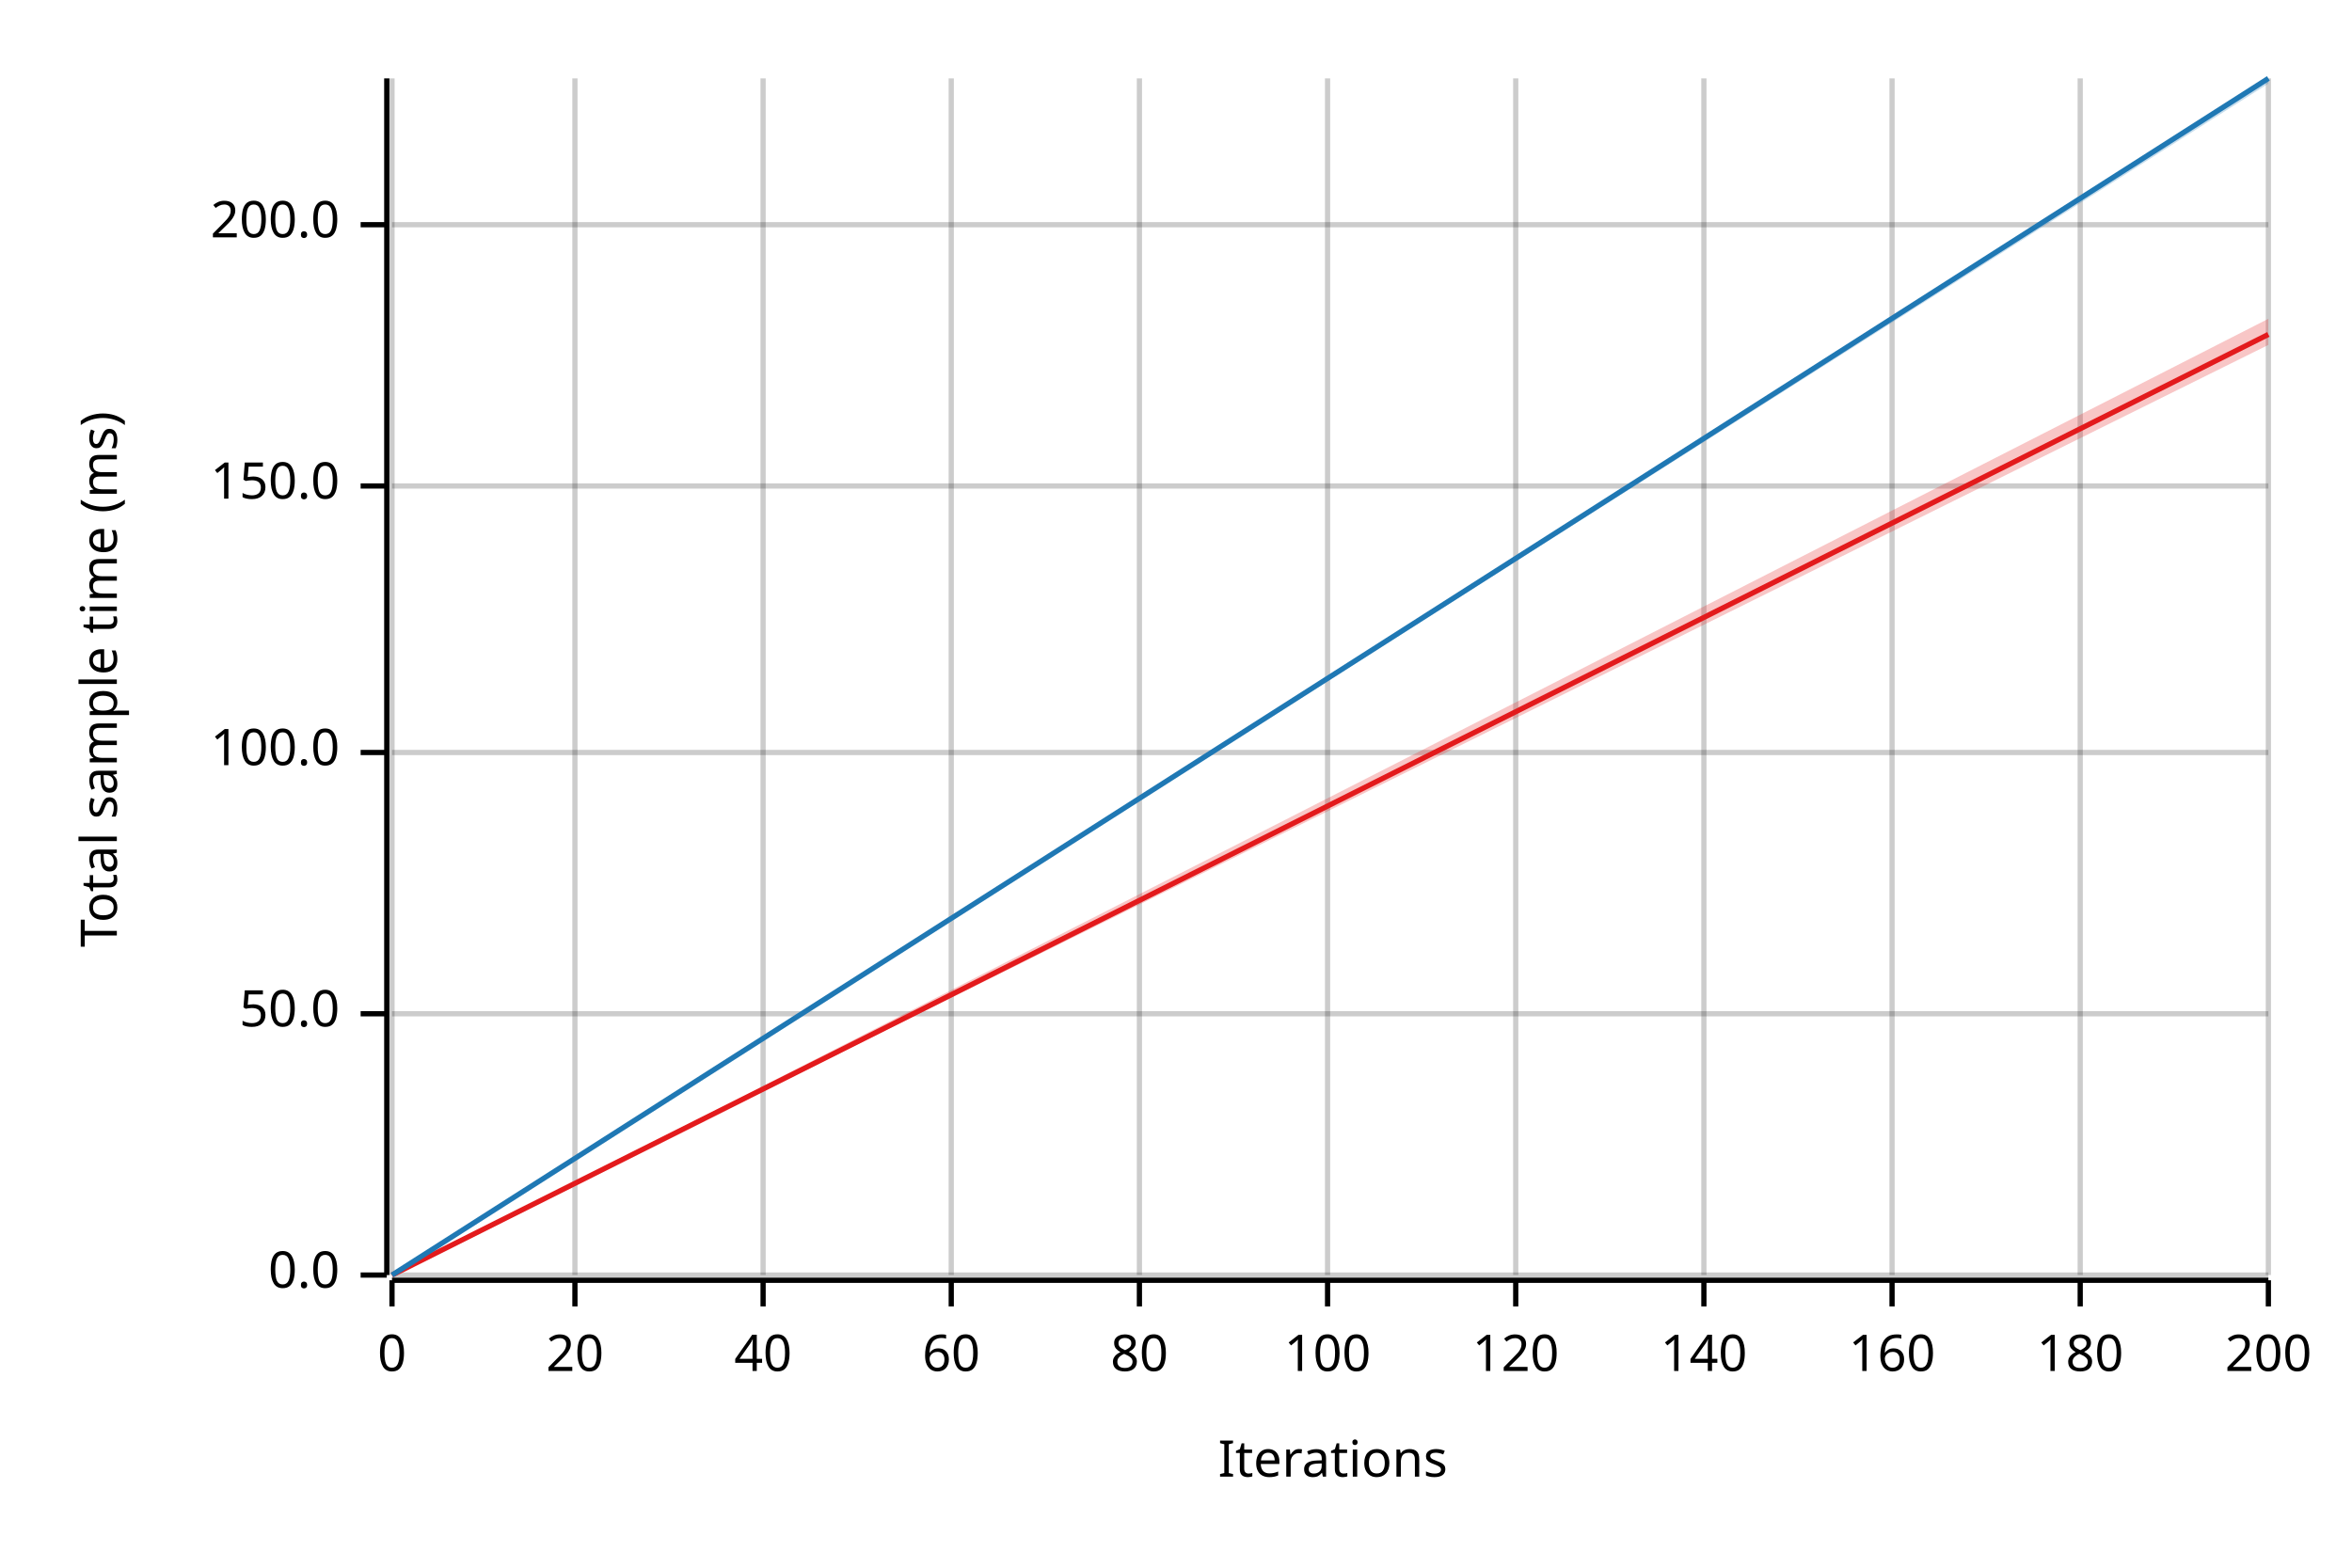
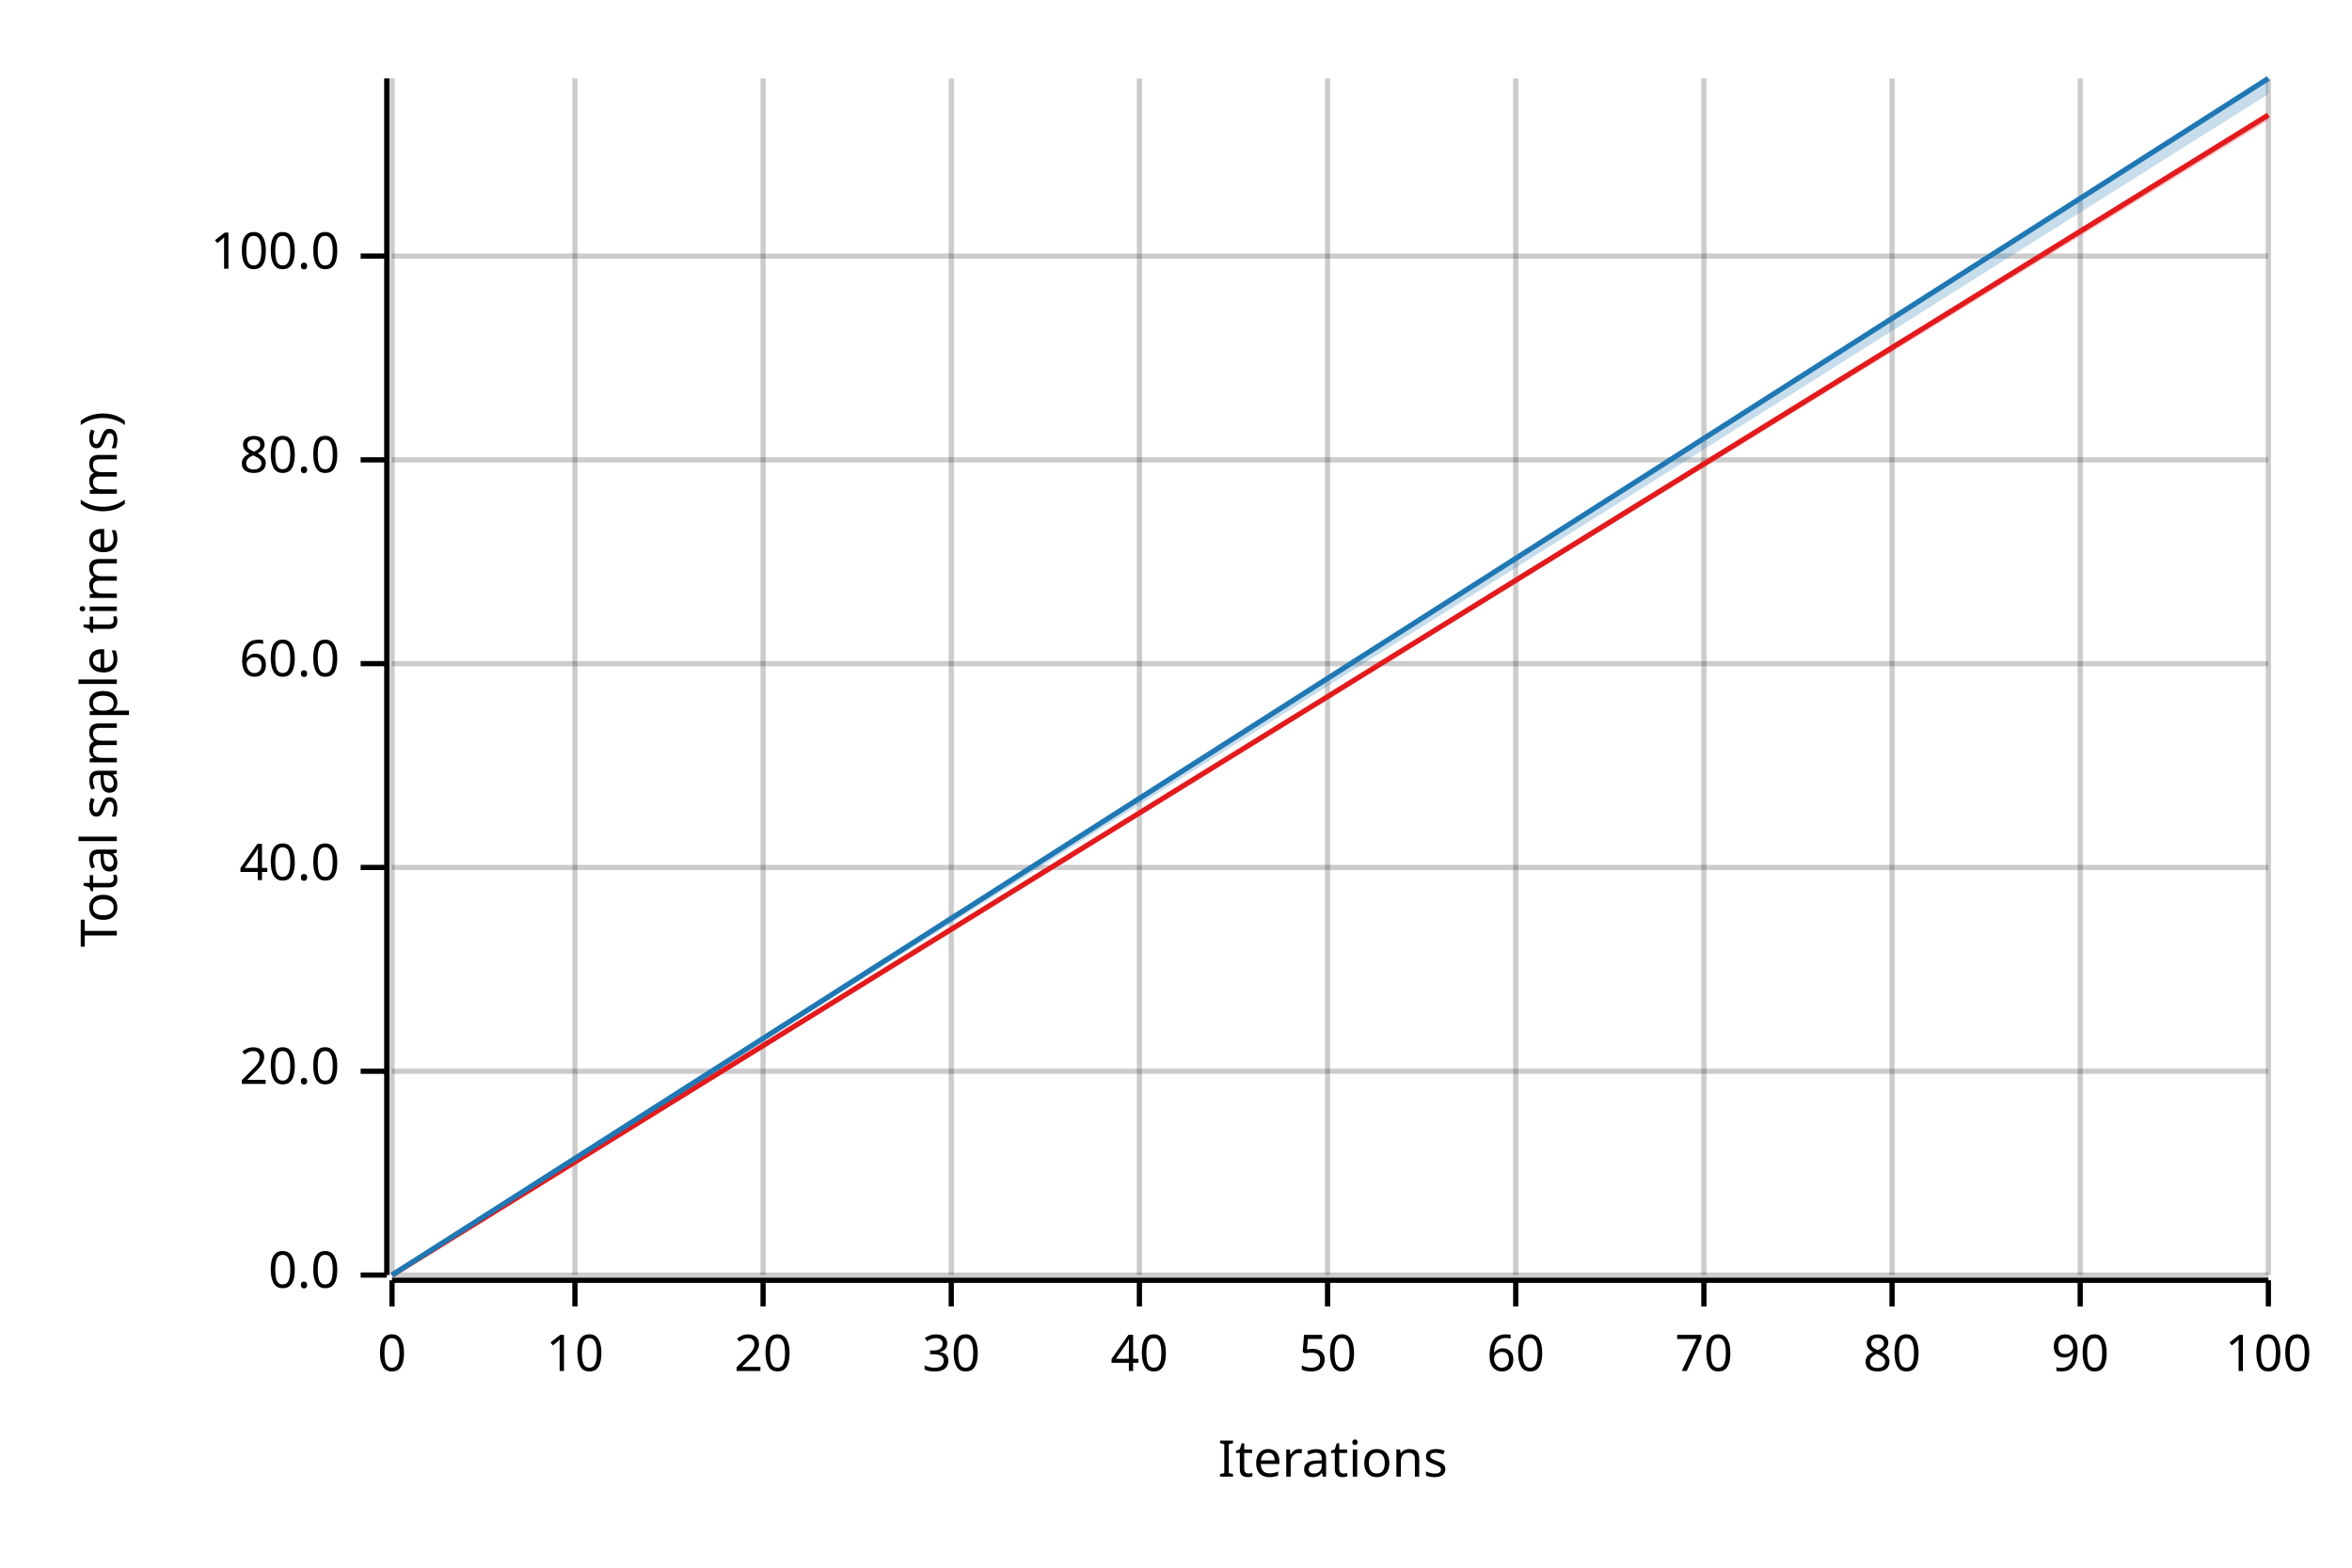
<svg xmlns="http://www.w3.org/2000/svg" width="450" height="300" viewBox="0 0 450 300">
  <text x="15" y="130" dy="0.76em" text-anchor="middle" font-family="sans-serif" font-size="9.677" opacity="1" fill="#000000" transform="rotate(270, 15, 130)">
Total sample time (ms)
</text>
  <text x="255" y="285" dy="-0.5ex" text-anchor="middle" font-family="sans-serif" font-size="9.677" opacity="1" fill="#000000">
Iterations
</text>
  <line opacity="0.2" stroke="#000000" stroke-width="1" x1="75" y1="244" x2="75" y2="15" />
  <line opacity="0.2" stroke="#000000" stroke-width="1" x1="110" y1="244" x2="110" y2="15" />
  <line opacity="0.2" stroke="#000000" stroke-width="1" x1="146" y1="244" x2="146" y2="15" />
  <line opacity="0.2" stroke="#000000" stroke-width="1" x1="182" y1="244" x2="182" y2="15" />
  <line opacity="0.2" stroke="#000000" stroke-width="1" x1="218" y1="244" x2="218" y2="15" />
  <line opacity="0.2" stroke="#000000" stroke-width="1" x1="254" y1="244" x2="254" y2="15" />
  <line opacity="0.2" stroke="#000000" stroke-width="1" x1="290" y1="244" x2="290" y2="15" />
  <line opacity="0.2" stroke="#000000" stroke-width="1" x1="326" y1="244" x2="326" y2="15" />
  <line opacity="0.2" stroke="#000000" stroke-width="1" x1="362" y1="244" x2="362" y2="15" />
  <line opacity="0.2" stroke="#000000" stroke-width="1" x1="398" y1="244" x2="398" y2="15" />
  <line opacity="0.2" stroke="#000000" stroke-width="1" x1="434" y1="244" x2="434" y2="15" />
  <line opacity="0.2" stroke="#000000" stroke-width="1" x1="75" y1="244" x2="434" y2="244" />
-   <line opacity="0.2" stroke="#000000" stroke-width="1" x1="75" y1="194" x2="434" y2="194" />
-   <line opacity="0.2" stroke="#000000" stroke-width="1" x1="75" y1="144" x2="434" y2="144" />
-   <line opacity="0.2" stroke="#000000" stroke-width="1" x1="75" y1="93" x2="434" y2="93" />
-   <line opacity="0.2" stroke="#000000" stroke-width="1" x1="75" y1="43" x2="434" y2="43" />
+   <line opacity="0.2" stroke="#000000" stroke-width="1" x1="75" y1="205" x2="434" y2="205" />
+   <line opacity="0.2" stroke="#000000" stroke-width="1" x1="75" y1="166" x2="434" y2="166" />
+   <line opacity="0.2" stroke="#000000" stroke-width="1" x1="75" y1="127" x2="434" y2="127" />
+   <line opacity="0.2" stroke="#000000" stroke-width="1" x1="75" y1="88" x2="434" y2="88" />
+   <line opacity="0.2" stroke="#000000" stroke-width="1" x1="75" y1="49" x2="434" y2="49" />
  <polyline fill="none" opacity="1" stroke="#000000" stroke-width="1" points="74,15 74,244 " />
  <text x="65" y="244" dy="0.5ex" text-anchor="end" font-family="sans-serif" font-size="9.677" opacity="1" fill="#000000">
0.0
</text>
  <polyline fill="none" opacity="1" stroke="#000000" stroke-width="1" points="69,244 74,244 " />
-   <text x="65" y="194" dy="0.5ex" text-anchor="end" font-family="sans-serif" font-size="9.677" opacity="1" fill="#000000">
- 50.0
+   <text x="65" y="205" dy="0.5ex" text-anchor="end" font-family="sans-serif" font-size="9.677" opacity="1" fill="#000000">
+ 20.0
</text>
-   <polyline fill="none" opacity="1" stroke="#000000" stroke-width="1" points="69,194 74,194 " />
-   <text x="65" y="144" dy="0.5ex" text-anchor="end" font-family="sans-serif" font-size="9.677" opacity="1" fill="#000000">
+   <polyline fill="none" opacity="1" stroke="#000000" stroke-width="1" points="69,205 74,205 " />
+   <text x="65" y="166" dy="0.5ex" text-anchor="end" font-family="sans-serif" font-size="9.677" opacity="1" fill="#000000">
+ 40.0
+ </text>
+   <polyline fill="none" opacity="1" stroke="#000000" stroke-width="1" points="69,166 74,166 " />
+   <text x="65" y="127" dy="0.5ex" text-anchor="end" font-family="sans-serif" font-size="9.677" opacity="1" fill="#000000">
+ 60.0
+ </text>
+   <polyline fill="none" opacity="1" stroke="#000000" stroke-width="1" points="69,127 74,127 " />
+   <text x="65" y="88" dy="0.5ex" text-anchor="end" font-family="sans-serif" font-size="9.677" opacity="1" fill="#000000">
+ 80.0
+ </text>
+   <polyline fill="none" opacity="1" stroke="#000000" stroke-width="1" points="69,88 74,88 " />
+   <text x="65" y="49" dy="0.5ex" text-anchor="end" font-family="sans-serif" font-size="9.677" opacity="1" fill="#000000">
100.0
</text>
-   <polyline fill="none" opacity="1" stroke="#000000" stroke-width="1" points="69,144 74,144 " />
-   <text x="65" y="93" dy="0.5ex" text-anchor="end" font-family="sans-serif" font-size="9.677" opacity="1" fill="#000000">
- 150.0
- </text>
-   <polyline fill="none" opacity="1" stroke="#000000" stroke-width="1" points="69,93 74,93 " />
-   <text x="65" y="43" dy="0.5ex" text-anchor="end" font-family="sans-serif" font-size="9.677" opacity="1" fill="#000000">
- 200.0
- </text>
-   <polyline fill="none" opacity="1" stroke="#000000" stroke-width="1" points="69,43 74,43 " />
+   <polyline fill="none" opacity="1" stroke="#000000" stroke-width="1" points="69,49 74,49 " />
  <polyline fill="none" opacity="1" stroke="#000000" stroke-width="1" points="75,245 434,245 " />
  <text x="75" y="255" dy="0.76em" text-anchor="middle" font-family="sans-serif" font-size="9.677" opacity="1" fill="#000000">
0
</text>
  <polyline fill="none" opacity="1" stroke="#000000" stroke-width="1" points="75,245 75,250 " />
  <text x="110" y="255" dy="0.76em" text-anchor="middle" font-family="sans-serif" font-size="9.677" opacity="1" fill="#000000">
- 20
+ 10
</text>
  <polyline fill="none" opacity="1" stroke="#000000" stroke-width="1" points="110,245 110,250 " />
  <text x="146" y="255" dy="0.76em" text-anchor="middle" font-family="sans-serif" font-size="9.677" opacity="1" fill="#000000">
- 40
+ 20
</text>
  <polyline fill="none" opacity="1" stroke="#000000" stroke-width="1" points="146,245 146,250 " />
  <text x="182" y="255" dy="0.76em" text-anchor="middle" font-family="sans-serif" font-size="9.677" opacity="1" fill="#000000">
- 60
+ 30
</text>
  <polyline fill="none" opacity="1" stroke="#000000" stroke-width="1" points="182,245 182,250 " />
  <text x="218" y="255" dy="0.76em" text-anchor="middle" font-family="sans-serif" font-size="9.677" opacity="1" fill="#000000">
- 80
+ 40
</text>
  <polyline fill="none" opacity="1" stroke="#000000" stroke-width="1" points="218,245 218,250 " />
  <text x="254" y="255" dy="0.76em" text-anchor="middle" font-family="sans-serif" font-size="9.677" opacity="1" fill="#000000">
- 100
+ 50
</text>
  <polyline fill="none" opacity="1" stroke="#000000" stroke-width="1" points="254,245 254,250 " />
  <text x="290" y="255" dy="0.76em" text-anchor="middle" font-family="sans-serif" font-size="9.677" opacity="1" fill="#000000">
- 120
+ 60
</text>
  <polyline fill="none" opacity="1" stroke="#000000" stroke-width="1" points="290,245 290,250 " />
  <text x="326" y="255" dy="0.76em" text-anchor="middle" font-family="sans-serif" font-size="9.677" opacity="1" fill="#000000">
- 140
+ 70
</text>
  <polyline fill="none" opacity="1" stroke="#000000" stroke-width="1" points="326,245 326,250 " />
  <text x="362" y="255" dy="0.76em" text-anchor="middle" font-family="sans-serif" font-size="9.677" opacity="1" fill="#000000">
- 160
+ 80
</text>
  <polyline fill="none" opacity="1" stroke="#000000" stroke-width="1" points="362,245 362,250 " />
  <text x="398" y="255" dy="0.76em" text-anchor="middle" font-family="sans-serif" font-size="9.677" opacity="1" fill="#000000">
- 180
+ 90
</text>
  <polyline fill="none" opacity="1" stroke="#000000" stroke-width="1" points="398,245 398,250 " />
  <text x="434" y="255" dy="0.76em" text-anchor="middle" font-family="sans-serif" font-size="9.677" opacity="1" fill="#000000">
- 200
+ 100
</text>
  <polyline fill="none" opacity="1" stroke="#000000" stroke-width="1" points="434,245 434,250 " />
-   <polyline fill="none" opacity="1" stroke="#E31A1C" stroke-width="1" points="75,244 434,64 " />
-   <polygon opacity="0.25" fill="#E31A1C" points="75,244 434,66 434,61 " />
+   <polyline fill="none" opacity="1" stroke="#E31A1C" stroke-width="1" points="75,244 434,22 " />
+   <polygon opacity="0.25" fill="#E31A1C" points="75,244 434,23 434,22 " />
  <polyline fill="none" opacity="1" stroke="#1F78B4" stroke-width="1" points="75,244 434,15 " />
-   <polygon opacity="0.25" fill="#1F78B4" points="75,244 434,16 434,15 " />
+   <polygon opacity="0.25" fill="#1F78B4" points="75,244 434,18 434,15 " />
</svg>
